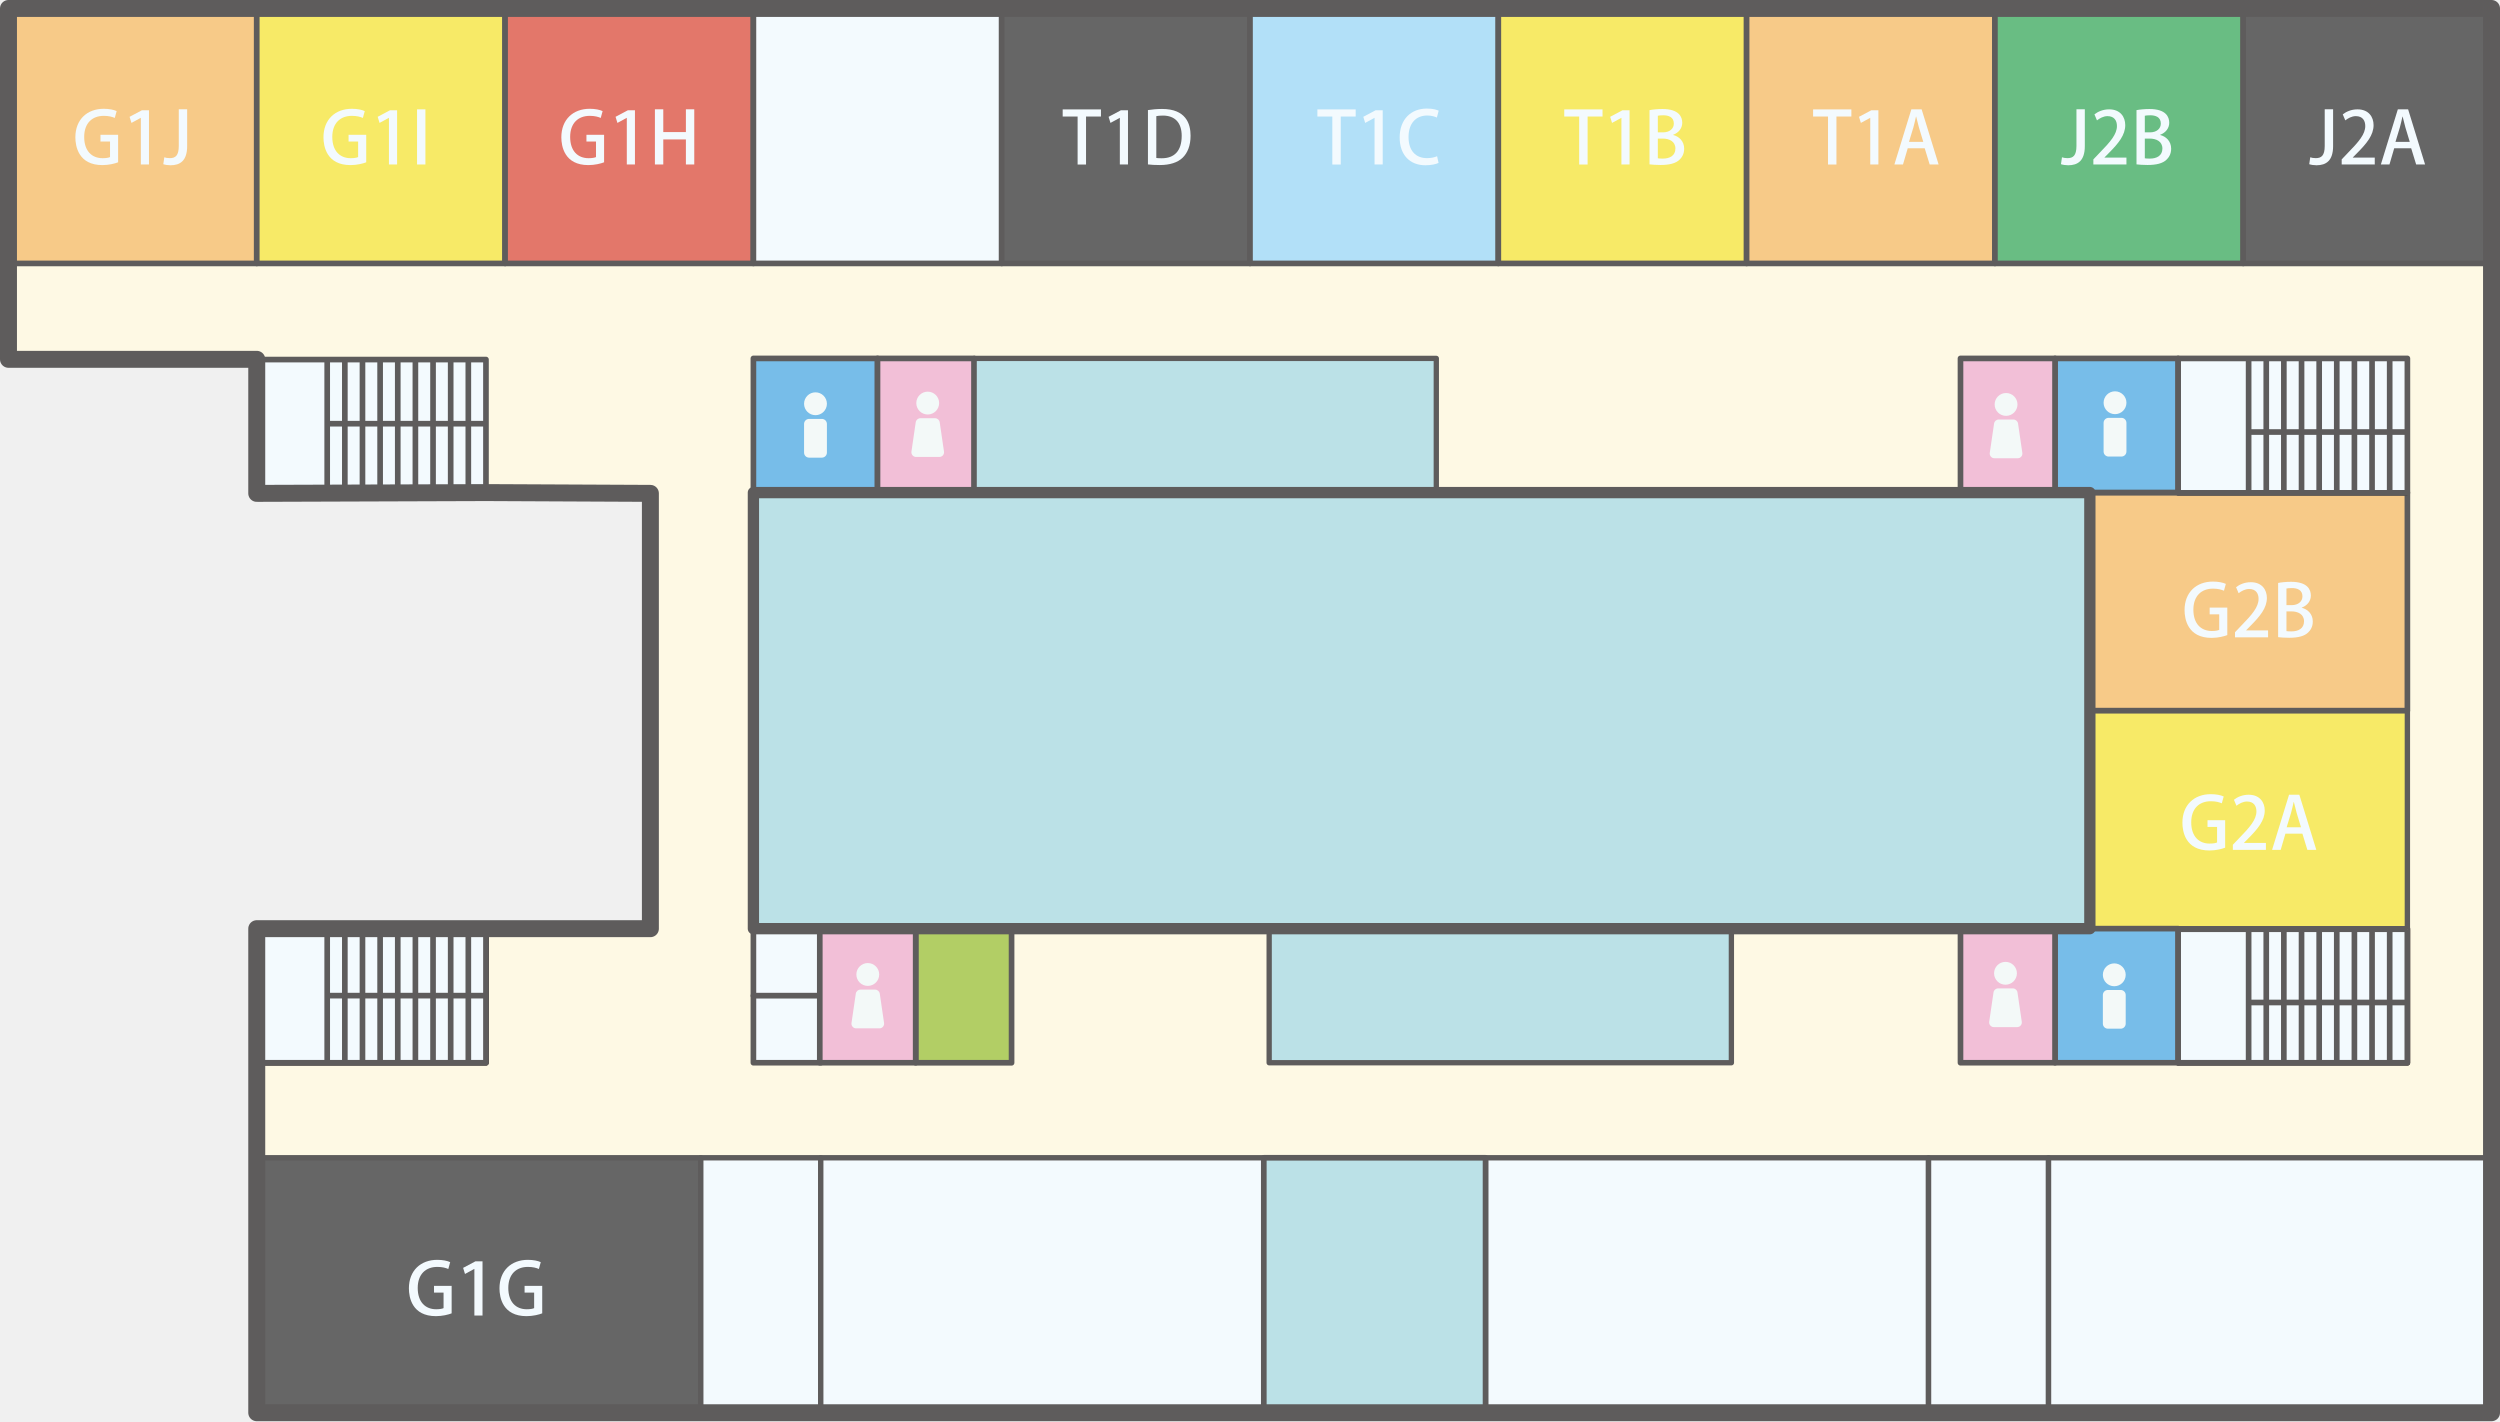
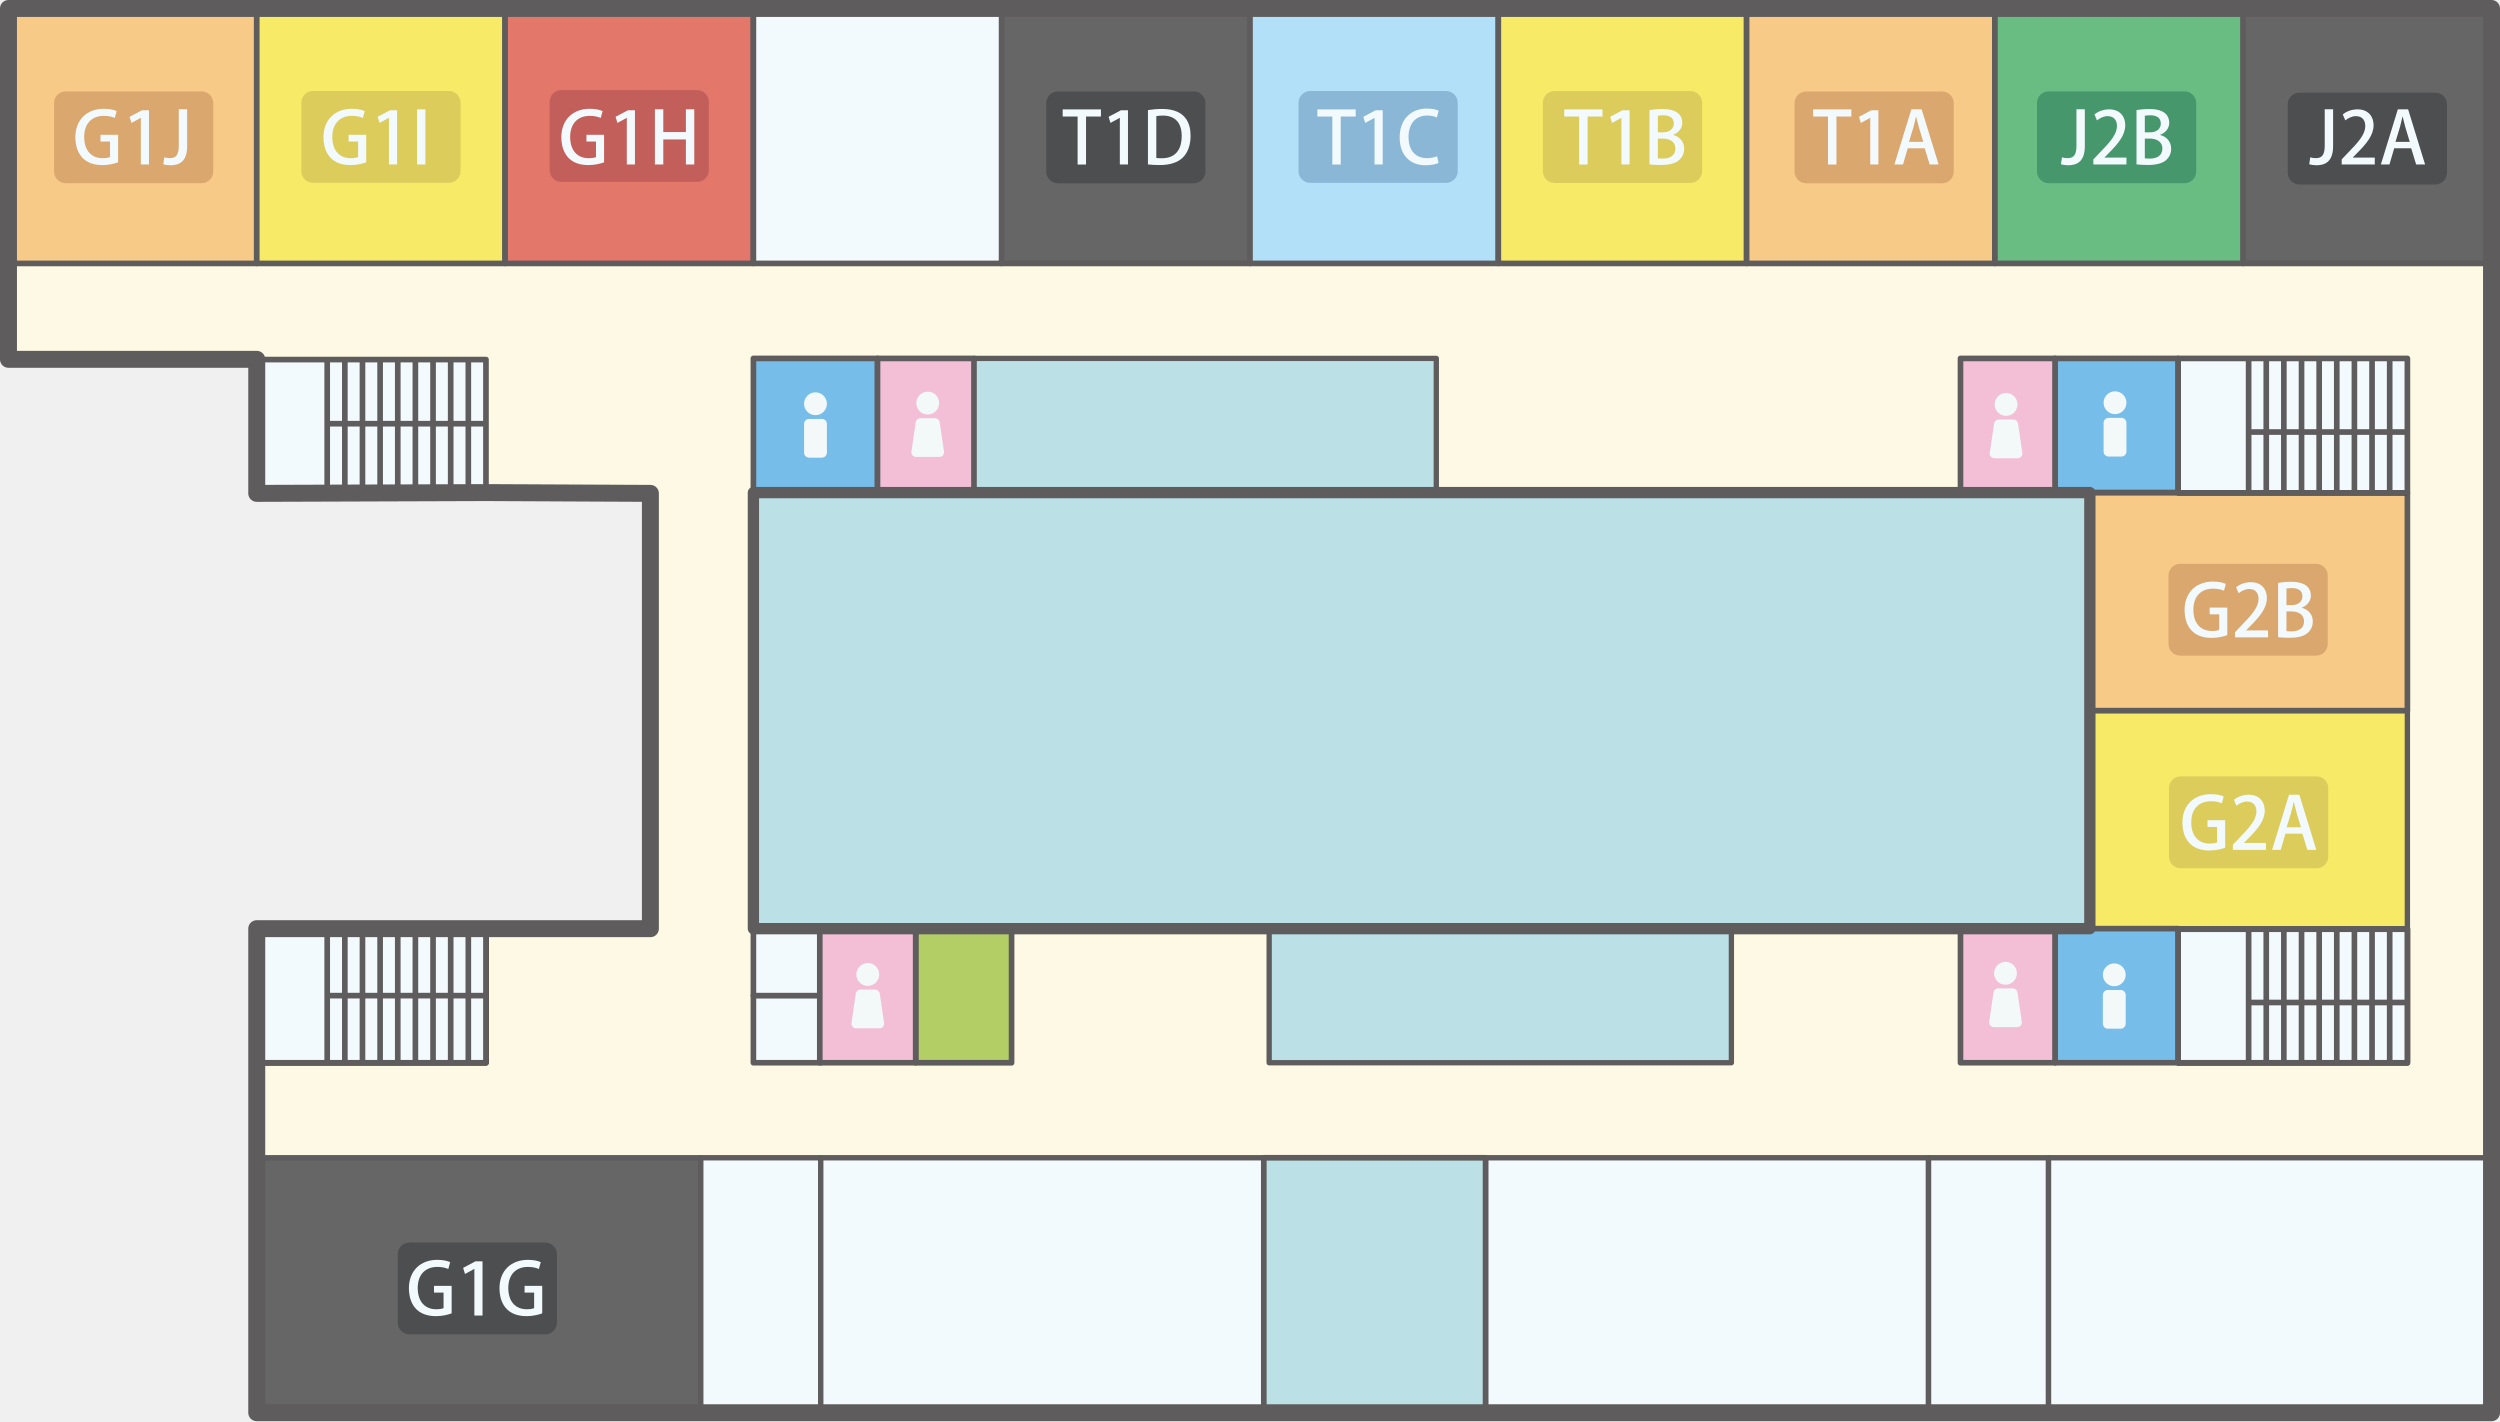
<svg xmlns="http://www.w3.org/2000/svg" id="_レイヤー_2" viewBox="0 0 442.16 251.36">
  <defs>
-     <style>.cls-1{fill:#f2bfd7;}.cls-1,.cls-2,.cls-3,.cls-4,.cls-5,.cls-6,.cls-7,.cls-8,.cls-9,.cls-10,.cls-11,.cls-12,.cls-13,.cls-14,.cls-15,.cls-16,.cls-17,.cls-18,.cls-19,.cls-20,.cls-21{stroke:#5e5c5c;}.cls-1,.cls-2,.cls-3,.cls-4,.cls-5,.cls-6,.cls-7,.cls-8,.cls-9,.cls-10,.cls-11,.cls-12,.cls-13,.cls-14,.cls-15,.cls-16,.cls-17,.cls-19,.cls-20,.cls-22,.cls-21{stroke-linejoin:round;}.cls-2,.cls-6,.cls-12{fill:#bbe1e7;}.cls-3,.cls-4{fill:#f7ea67;}.cls-4,.cls-8,.cls-20{stroke-width:.95px;}.cls-5{fill:#b2e0f8;}.cls-6{stroke-width:.94px;}.cls-7{fill:#fff;}.cls-7,.cls-10,.cls-15{stroke-width:1px;}.cls-8,.cls-11{fill:#666;}.cls-9{stroke-width:3px;}.cls-9,.cls-10,.cls-22{fill:none;}.cls-23,.cls-15,.cls-20,.cls-21{fill:#f3fafe;}.cls-12{stroke-width:2px;}.cls-13{fill:#f7ca88;}.cls-14{fill:#b2ce65;}.cls-16{fill:#e3776a;}.cls-17{fill:#77bde9;}.cls-18{fill:#fef9e4;stroke-miterlimit:10;}.cls-19{fill:#69bd83;}.cls-24{fill:#f3f9f8;}.cls-22{stroke:#231815;}</style>
+     <style>.cls-1{fill:#f2bfd7;}.cls-1,.cls-2,.cls-3,.cls-4,.cls-5,.cls-6,.cls-7,.cls-8,.cls-9,.cls-10,.cls-11,.cls-12,.cls-13,.cls-14,.cls-15,.cls-16,.cls-17,.cls-18,.cls-19,.cls-20,.cls-21{stroke:#5e5c5c;}.cls-1,.cls-2,.cls-3,.cls-4,.cls-5,.cls-6,.cls-7,.cls-8,.cls-9,.cls-10,.cls-11,.cls-12,.cls-13,.cls-14,.cls-15,.cls-16,.cls-17,.cls-19,.cls-20,.cls-22,.cls-21{stroke-linejoin:round;}.cls-2,.cls-6,.cls-12{fill:#bbe1e7;}.cls-3,.cls-4{fill:#f7ea67;}.cls-4,.cls-8,.cls-20{stroke-width:.95px;}.cls-5{fill:#b2e0f8;}.cls-23{fill:#dbcc5c;}.cls-24{fill:#46976c;}.cls-6{stroke-width:.94px;}.cls-25{fill:#daa86e;}.cls-7{fill:#fff;}.cls-7,.cls-10,.cls-15{stroke-width:1px;}.cls-8,.cls-11{fill:#666;}.cls-9{stroke-width:3px;}.cls-9,.cls-10,.cls-22{fill:none;}.cls-26,.cls-15,.cls-20,.cls-21{fill:#f3fafe;}.cls-27{fill:#8ab7d6;}.cls-12{stroke-width:2px;}.cls-13{fill:#f7ca88;}.cls-28{fill:#4d4e4f;}.cls-14{fill:#b2ce65;}.cls-16{fill:#e3776a;}.cls-17{fill:#77bde9;}.cls-18{fill:#fef9e4;stroke-miterlimit:10;}.cls-19{fill:#69bd83;}.cls-29{fill:#c35f5a;}.cls-30{fill:#f3f9f8;}.cls-22{stroke:#231815;}</style>
  </defs>
  <g id="map">
    <g id="_4F">
      <polygon class="cls-18" points="1.5 1.5 1.5 63.55 45.41 63.55 45.41 87.26 85.95 87.12 115.03 87.26 115.03 164.25 85.95 164.25 45.41 164.25 45.41 187.97 45.41 249.86 440.66 249.86 440.66 1.5 1.5 1.5" />
      <rect class="cls-8" x="45.59" y="204.77" width="78.35" height="45.09" />
      <rect class="cls-21" x="133.25" y="164.25" width="11.91" height="11.86" />
      <rect class="cls-21" x="133.25" y="176.1" width="11.91" height="11.86" />
      <rect class="cls-14" x="161.95" y="164.25" width="16.96" height="23.72" />
      <rect class="cls-1" x="144.99" y="164.24" width="16.96" height="23.72" />
      <rect class="cls-22" x="385.24" y="164.25" width="40.54" height="23.72" />
      <rect class="cls-4" x="369.62" y="125.68" width="56.16" height="38.57" />
      <rect class="cls-13" x="369.62" y="87.12" width="56.16" height="38.56" />
      <polyline class="cls-22" points="425.77 87.12 385.24 87.12 385.24 63.39" />
      <rect class="cls-17" x="363.46" y="63.39" width="21.78" height="23.72" />
      <rect class="cls-17" x="133.25" y="63.39" width="21.96" height="23.72" />
      <rect class="cls-1" x="155.2" y="63.39" width="17.09" height="23.72" />
      <rect class="cls-6" x="172.29" y="63.39" width="81.74" height="23.72" />
      <rect class="cls-6" x="224.47" y="164.24" width="81.75" height="23.72" />
      <rect class="cls-22" x="45.41" y="164.25" width="40.54" height="23.72" />
      <rect class="cls-13" x="1.5" y="1.5" width="43.91" height="45.09" />
      <rect class="cls-3" x="45.41" y="1.5" width="43.92" height="45.09" />
      <rect class="cls-16" x="89.33" y="1.5" width="43.92" height="45.09" />
      <rect class="cls-21" x="133.25" y="1.5" width="43.92" height="45.09" />
      <rect class="cls-11" x="177.16" y="1.5" width="43.92" height="45.09" />
      <rect class="cls-5" x="221.08" y="1.5" width="43.92" height="45.09" />
      <rect class="cls-3" x="265" y="1.5" width="43.92" height="45.09" />
      <rect class="cls-13" x="308.91" y="1.5" width="43.92" height="45.09" />
      <rect class="cls-19" x="352.83" y="1.5" width="43.92" height="45.09" />
      <rect class="cls-11" x="396.74" y="1.5" width="43.92" height="45.09" />
      <rect class="cls-1" x="346.74" y="63.39" width="16.72" height="23.72" />
      <rect class="cls-17" x="363.46" y="164.24" width="21.78" height="23.72" />
      <rect class="cls-1" x="346.74" y="164.24" width="16.72" height="23.72" />
      <rect class="cls-20" x="123.94" y="204.77" width="21.22" height="45.09" />
+       <rect class="cls-28" x="404.62" y="16.39" width="28.16" height="16.24" rx="2.07" ry="2.07" />
+       <rect class="cls-29" x="97.21" y="15.93" width="28.16" height="16.24" rx="2.07" ry="2.07" />
+       <rect class="cls-28" x="185.04" y="16.18" width="28.16" height="16.24" rx="2.07" ry="2.07" />
      <rect class="cls-20" x="145.16" y="204.77" width="78.35" height="45.09" />
      <rect class="cls-20" x="262.73" y="204.77" width="78.35" height="45.09" />
      <rect class="cls-20" x="341.09" y="204.77" width="21.22" height="45.09" />
      <rect class="cls-20" x="362.31" y="204.77" width="78.35" height="45.09" />
+       <rect class="cls-23" x="53.29" y="16.09" width="28.16" height="16.24" rx="2.07" ry="2.07" />
+       <rect class="cls-25" x="9.56" y="16.16" width="28.16" height="16.24" rx="2.07" ry="2.07" />
+       <rect class="cls-24" x="360.27" y="16.16" width="28.16" height="16.24" rx="2.07" ry="2.07" />
+       <rect class="cls-25" x="317.39" y="16.18" width="28.16" height="16.24" rx="2.07" ry="2.07" />
+       <rect class="cls-27" x="229.66" y="16.1" width="28.16" height="16.24" rx="2.07" ry="2.07" />
+       <rect class="cls-28" x="70.35" y="219.76" width="28.16" height="16.24" rx="2.07" ry="2.07" />
+       <rect class="cls-23" x="383.62" y="137.32" width="28.16" height="16.24" rx="2.07" ry="2.07" />
+       <rect class="cls-25" x="383.53" y="99.72" width="28.16" height="16.24" rx="2.07" ry="2.07" />
+       <rect class="cls-23" x="272.88" y="16.11" width="28.16" height="16.24" rx="2.07" ry="2.07" />
      <rect class="cls-2" x="223.52" y="204.77" width="39.22" height="45.09" />
      <g>
-         <path class="cls-23" d="M20.9,28.7c-.55,.22-1.63,.5-2.79,.5-4.24,0-4.78-3.35-4.78-4.91,0-3.16,2.09-5.05,5.02-5.05,.96,0,1.79,.17,2.28,.41l-.33,1.21c-.46-.2-1.05-.37-1.95-.37-2.01,0-3.46,1.26-3.46,3.73s1.34,3.76,3.26,3.76c.64,0,1.09-.09,1.31-.2v-2.75h-1.69v-1.19h3.12v4.85Z" />
-         <path class="cls-23" d="M24.91,29.09v-8.24h-.03l-1.63,.89-.33-1.08,2.18-1.16h1.25v9.59h-1.45Z" />
-         <path class="cls-23" d="M33.1,25.85c0,2.57-1.23,3.38-2.94,3.38-.45,0-.97-.08-1.28-.19l.18-1.22c.24,.09,.58,.15,.97,.15,.99,0,1.59-.43,1.59-2.17v-6.47h1.48v6.52Z" />
+         <path class="cls-26" d="M20.9,28.7c-.55,.22-1.63,.5-2.79,.5-4.24,0-4.78-3.35-4.78-4.91,0-3.16,2.09-5.05,5.02-5.05,.96,0,1.79,.17,2.28,.41l-.33,1.21c-.46-.2-1.05-.37-1.95-.37-2.01,0-3.46,1.26-3.46,3.73s1.34,3.76,3.26,3.76c.64,0,1.09-.09,1.31-.2v-2.75h-1.69v-1.19h3.12v4.85Z" />
+         <path class="cls-26" d="M24.91,29.09v-8.24h-.03l-1.63,.89-.33-1.08,2.18-1.16h1.25v9.59h-1.45Z" />
+         <path class="cls-26" d="M33.1,25.85c0,2.57-1.23,3.38-2.94,3.38-.45,0-.97-.08-1.28-.19l.18-1.22c.24,.09,.58,.15,.97,.15,.99,0,1.59-.43,1.59-2.17v-6.47h1.48v6.52Z" />
      </g>
      <g>
-         <path class="cls-23" d="M64.78,28.7c-.55,.22-1.63,.5-2.79,.5-4.24,0-4.78-3.35-4.78-4.91,0-3.16,2.09-5.05,5.02-5.05,.96,0,1.79,.17,2.28,.41l-.33,1.21c-.46-.2-1.05-.37-1.95-.37-2.01,0-3.46,1.26-3.46,3.73s1.34,3.76,3.26,3.76c.64,0,1.09-.09,1.31-.2v-2.75h-1.69v-1.19h3.12v4.85Z" />
-         <path class="cls-23" d="M68.79,29.09v-8.24h-.03l-1.63,.89-.33-1.08,2.18-1.16h1.25v9.59h-1.45Z" />
-         <path class="cls-23" d="M73.76,19.34h1.48v9.75h-1.48v-9.75Z" />
+         <path class="cls-26" d="M64.78,28.7c-.55,.22-1.63,.5-2.79,.5-4.24,0-4.78-3.35-4.78-4.91,0-3.16,2.09-5.05,5.02-5.05,.96,0,1.79,.17,2.28,.41l-.33,1.21c-.46-.2-1.05-.37-1.95-.37-2.01,0-3.46,1.26-3.46,3.73s1.34,3.76,3.26,3.76c.64,0,1.09-.09,1.31-.2v-2.75h-1.69v-1.19h3.12v4.85Z" />
+         <path class="cls-26" d="M68.79,29.09v-8.24h-.03l-1.63,.89-.33-1.08,2.18-1.16h1.25v9.59h-1.45Z" />
+         <path class="cls-26" d="M73.76,19.34h1.48v9.75h-1.48v-9.75Z" />
      </g>
      <g>
-         <path class="cls-23" d="M106.85,28.7c-.55,.22-1.63,.5-2.79,.5-4.24,0-4.78-3.35-4.78-4.91,0-3.16,2.09-5.05,5.02-5.05,.96,0,1.79,.17,2.28,.41l-.33,1.21c-.46-.2-1.05-.37-1.95-.37-2.01,0-3.46,1.26-3.46,3.73s1.34,3.76,3.26,3.76c.64,0,1.09-.09,1.31-.2v-2.75h-1.69v-1.19h3.12v4.85Z" />
-         <path class="cls-23" d="M110.86,29.09v-8.24h-.03l-1.63,.89-.33-1.08,2.18-1.16h1.25v9.59h-1.45Z" />
-         <path class="cls-23" d="M122.79,29.09h-1.48v-4.43h-4v4.43h-1.48v-9.76h1.48v4.03h4v-4.03h1.48v9.76Z" />
+         <path class="cls-26" d="M106.85,28.7c-.55,.22-1.63,.5-2.79,.5-4.24,0-4.78-3.35-4.78-4.91,0-3.16,2.09-5.05,5.02-5.05,.96,0,1.79,.17,2.28,.41l-.33,1.21c-.46-.2-1.05-.37-1.95-.37-2.01,0-3.46,1.26-3.46,3.73s1.34,3.76,3.26,3.76c.64,0,1.09-.09,1.31-.2v-2.75h-1.69v-1.19h3.12v4.85Z" />
+         <path class="cls-26" d="M110.86,29.09v-8.24h-.03l-1.63,.89-.33-1.08,2.18-1.16h1.25v9.59h-1.45Z" />
+         <path class="cls-26" d="M122.79,29.09h-1.48v-4.43h-4v4.43h-1.48v-9.76h1.48v4.03h4v-4.03h1.48v9.76Z" />
      </g>
      <g>
-         <path class="cls-23" d="M194.73,20.61h-2.65v8.49h-1.49v-8.49h-2.64v-1.26h6.77v1.26Z" />
-         <path class="cls-23" d="M198.06,29.09v-8.24h-.03l-1.63,.89-.33-1.08,2.18-1.16h1.25v9.59h-1.45Z" />
-         <path class="cls-23" d="M203.03,19.47c.7-.11,1.57-.2,2.5-.2,4.17,0,5.04,2.56,5.04,4.73h0c0,1.78-.55,3.07-1.41,3.9-.88,.85-2.28,1.29-4.01,1.29-.87,0-1.58-.04-2.12-.11v-9.59Zm1.48,8.47c.26,.04,.62,.05,.96,.05,2.2,.01,3.53-1.27,3.53-3.96,0-2.37-1.23-3.59-3.34-3.59-.51,0-.9,.05-1.15,.1v7.4Z" />
+         <path class="cls-26" d="M194.73,20.61h-2.65v8.49h-1.49v-8.49h-2.64v-1.26h6.77v1.26Z" />
+         <path class="cls-26" d="M198.06,29.09v-8.24h-.03l-1.63,.89-.33-1.08,2.18-1.16h1.25v9.59h-1.45Z" />
+         <path class="cls-26" d="M203.03,19.47c.7-.11,1.57-.2,2.5-.2,4.17,0,5.04,2.56,5.04,4.73h0c0,1.78-.55,3.07-1.41,3.9-.88,.85-2.28,1.29-4.01,1.29-.87,0-1.58-.04-2.12-.11v-9.59Zm1.48,8.47c.26,.04,.62,.05,.96,.05,2.2,.01,3.53-1.27,3.53-3.96,0-2.37-1.23-3.59-3.34-3.59-.51,0-.9,.05-1.15,.1v7.4Z" />
      </g>
      <g>
-         <path class="cls-23" d="M239.78,20.61h-2.65v8.49h-1.49v-8.49h-2.64v-1.26h6.77v1.26Z" />
-         <path class="cls-23" d="M243.11,29.09v-8.24h-.03l-1.63,.89-.33-1.08,2.18-1.16h1.25v9.59h-1.45Z" />
-         <path class="cls-23" d="M254.41,28.82c-.41,.2-1.24,.41-2.3,.41-2.73,0-4.56-1.8-4.56-4.91,0-3.31,2.1-5.12,4.81-5.12,1.13,0,1.82,.24,2.09,.38l-.32,1.21c-.41-.19-.99-.36-1.71-.36-1.89,0-3.3,1.27-3.3,3.81,0,2.4,1.25,3.73,3.28,3.73,.67,0,1.34-.14,1.77-.34l.26,1.19Z" />
+         <path class="cls-26" d="M239.78,20.61h-2.65v8.49h-1.49v-8.49h-2.64v-1.26h6.77v1.26Z" />
+         <path class="cls-26" d="M243.11,29.09v-8.24h-.03l-1.63,.89-.33-1.08,2.18-1.16h1.25v9.59h-1.45Z" />
+         <path class="cls-26" d="M254.41,28.82c-.41,.2-1.24,.41-2.3,.41-2.73,0-4.56-1.8-4.56-4.91,0-3.31,2.1-5.12,4.81-5.12,1.13,0,1.82,.24,2.09,.38l-.32,1.21c-.41-.19-.99-.36-1.71-.36-1.89,0-3.3,1.27-3.3,3.81,0,2.4,1.25,3.73,3.28,3.73,.67,0,1.34-.14,1.77-.34l.26,1.19Z" />
      </g>
      <g>
-         <path class="cls-23" d="M283.44,20.61h-2.65v8.49h-1.49v-8.49h-2.64v-1.26h6.77v1.26Z" />
-         <path class="cls-23" d="M286.77,29.09v-8.24h-.03l-1.63,.89-.33-1.08,2.18-1.16h1.25v9.59h-1.45Z" />
-         <path class="cls-23" d="M295.91,23.87c1.02,.25,1.96,1.07,1.96,2.43,0,1.03-.49,1.63-.84,1.96-.65,.62-1.73,.92-3.34,.92-.87,0-1.52-.06-1.95-.11v-9.59c.55-.11,1.42-.2,2.29-.2,2.98,0,3.5,1.45,3.5,2.43,0,.93-.59,1.75-1.61,2.13v.04Zm-1.79-.46c1.18,0,1.92-.65,1.92-1.55,0-1.17-.95-1.47-1.87-1.47-.49,0-.78,.04-.96,.08v2.94h.91Zm-.91,4.59c.22,.04,.51,.05,.9,.05,1.19,0,2.21-.5,2.21-1.78s-1.11-1.76-2.25-1.76h-.86v3.49Z" />
+         <path class="cls-26" d="M283.44,20.61h-2.65v8.49h-1.49v-8.49h-2.64v-1.26h6.77v1.26Z" />
+         <path class="cls-26" d="M286.77,29.09v-8.24h-.03l-1.63,.89-.33-1.08,2.18-1.16h1.25v9.59h-1.45Z" />
+         <path class="cls-26" d="M295.91,23.87c1.02,.25,1.96,1.07,1.96,2.43,0,1.03-.49,1.63-.84,1.96-.65,.62-1.73,.92-3.34,.92-.87,0-1.52-.06-1.95-.11v-9.59c.55-.11,1.42-.2,2.29-.2,2.98,0,3.5,1.45,3.5,2.43,0,.93-.59,1.75-1.61,2.13v.04Zm-1.79-.46c1.18,0,1.92-.65,1.92-1.55,0-1.17-.95-1.47-1.87-1.47-.49,0-.78,.04-.96,.08v2.94h.91Zm-.91,4.59c.22,.04,.51,.05,.9,.05,1.19,0,2.21-.5,2.21-1.78s-1.11-1.76-2.25-1.76h-.86v3.49Z" />
      </g>
      <g>
-         <path class="cls-23" d="M327.45,20.61h-2.65v8.49h-1.49v-8.49h-2.64v-1.26h6.77v1.26Z" />
-         <path class="cls-23" d="M330.78,29.09v-8.24h-.03l-1.63,.89-.33-1.08,2.18-1.16h1.25v9.59h-1.45Z" />
-         <path class="cls-23" d="M342.85,29.09h-1.56l-.88-2.87h-3l-.84,2.87h-1.52l3-9.75h1.82l3,9.75Zm-2.69-4l-.77-2.55c-.18-.64-.35-1.33-.49-1.92h-.03c-.14,.6-.29,1.31-.46,1.91l-.78,2.56h2.52Z" />
+         <path class="cls-26" d="M327.45,20.61h-2.65v8.49h-1.49v-8.49h-2.64v-1.26h6.77v1.26Z" />
+         <path class="cls-26" d="M330.78,29.09v-8.24h-.03l-1.63,.89-.33-1.08,2.18-1.16h1.25v9.59h-1.45Z" />
+         <path class="cls-26" d="M342.85,29.09h-1.56l-.88-2.87h-3l-.84,2.87h-1.52l3-9.75h1.82l3,9.75Zm-2.69-4l-.77-2.55c-.18-.64-.35-1.33-.49-1.92h-.03c-.14,.6-.29,1.31-.46,1.91l-.78,2.56h2.52Z" />
      </g>
      <g>
-         <path class="cls-23" d="M368.73,25.85c0,2.57-1.23,3.38-2.94,3.38-.45,0-.97-.08-1.28-.19l.18-1.22c.24,.09,.58,.15,.97,.15,.99,0,1.59-.43,1.59-2.17v-6.47h1.48v6.52Z" />
-         <path class="cls-23" d="M376.1,29.09h-5.86v-.9l1.01-1.06c2.04-2.08,3.16-3.4,3.16-4.84,0-.93-.45-1.75-1.67-1.75-.74,0-1.41,.4-1.86,.75l-.45-1.06c.59-.48,1.52-.89,2.6-.89,1.98,0,2.85,1.34,2.85,2.79,0,1.76-1.2,3.22-2.88,4.91l-.79,.8v.03h3.88v1.22Z" />
-         <path class="cls-23" d="M382.04,23.87c1.02,.25,1.96,1.07,1.96,2.43,0,1.03-.49,1.63-.84,1.96-.65,.62-1.73,.92-3.34,.92-.87,0-1.52-.06-1.95-.11v-9.59c.55-.11,1.42-.2,2.29-.2,2.98,0,3.5,1.45,3.5,2.43,0,.93-.59,1.75-1.61,2.13v.04Zm-1.79-.46c1.18,0,1.92-.65,1.92-1.55,0-1.17-.95-1.47-1.87-1.47-.49,0-.78,.04-.96,.08v2.94h.91Zm-.91,4.59c.22,.04,.51,.05,.9,.05,1.19,0,2.21-.5,2.21-1.78s-1.11-1.76-2.25-1.76h-.86v3.49Z" />
+         <path class="cls-26" d="M368.73,25.85c0,2.57-1.23,3.38-2.94,3.38-.45,0-.97-.08-1.28-.19l.18-1.22c.24,.09,.58,.15,.97,.15,.99,0,1.59-.43,1.59-2.17v-6.47h1.48v6.52Z" />
+         <path class="cls-26" d="M376.1,29.09h-5.86v-.9l1.01-1.06c2.04-2.08,3.16-3.4,3.16-4.84,0-.93-.45-1.75-1.67-1.75-.74,0-1.41,.4-1.86,.75l-.45-1.06c.59-.48,1.52-.89,2.6-.89,1.98,0,2.85,1.34,2.85,2.79,0,1.76-1.2,3.22-2.88,4.91l-.79,.8v.03h3.88v1.22Z" />
+         <path class="cls-26" d="M382.04,23.87c1.02,.25,1.96,1.07,1.96,2.43,0,1.03-.49,1.63-.84,1.96-.65,.62-1.73,.92-3.34,.92-.87,0-1.52-.06-1.95-.11v-9.59c.55-.11,1.42-.2,2.29-.2,2.98,0,3.5,1.45,3.5,2.43,0,.93-.59,1.75-1.61,2.13v.04Zm-1.79-.46c1.18,0,1.92-.65,1.92-1.55,0-1.17-.95-1.47-1.87-1.47-.49,0-.78,.04-.96,.08v2.94h.91Zm-.91,4.59c.22,.04,.51,.05,.9,.05,1.19,0,2.21-.5,2.21-1.78s-1.11-1.76-2.25-1.76h-.86v3.49Z" />
      </g>
      <g>
-         <path class="cls-23" d="M412.64,25.85c0,2.57-1.23,3.38-2.94,3.38-.45,0-.97-.08-1.28-.19l.18-1.22c.24,.09,.58,.15,.97,.15,.99,0,1.59-.43,1.59-2.17v-6.47h1.48v6.52Z" />
-         <path class="cls-23" d="M420.02,29.09h-5.86v-.9l1.01-1.06c2.04-2.08,3.16-3.4,3.16-4.84,0-.93-.45-1.75-1.67-1.75-.74,0-1.41,.4-1.86,.75l-.45-1.06c.59-.48,1.52-.89,2.6-.89,1.98,0,2.85,1.34,2.85,2.79,0,1.76-1.2,3.22-2.88,4.91l-.79,.8v.03h3.88v1.22Z" />
-         <path class="cls-23" d="M428.89,29.09h-1.56l-.88-2.87h-3l-.84,2.87h-1.52l3-9.75h1.82l3,9.75Zm-2.69-4l-.77-2.55c-.18-.64-.35-1.33-.49-1.92h-.03c-.14,.6-.29,1.31-.46,1.91l-.78,2.56h2.52Z" />
+         <path class="cls-26" d="M412.64,25.85c0,2.57-1.23,3.38-2.94,3.38-.45,0-.97-.08-1.28-.19l.18-1.22c.24,.09,.58,.15,.97,.15,.99,0,1.59-.43,1.59-2.17v-6.47h1.48v6.52Z" />
+         <path class="cls-26" d="M420.02,29.09h-5.86v-.9l1.01-1.06c2.04-2.08,3.16-3.4,3.16-4.84,0-.93-.45-1.75-1.67-1.75-.74,0-1.41,.4-1.86,.75l-.45-1.06c.59-.48,1.52-.89,2.6-.89,1.98,0,2.85,1.34,2.85,2.79,0,1.76-1.2,3.22-2.88,4.91l-.79,.8v.03h3.88v1.22Z" />
+         <path class="cls-26" d="M428.89,29.09h-1.56l-.88-2.87h-3l-.84,2.87h-1.52l3-9.75h1.82l3,9.75Zm-2.69-4l-.77-2.55c-.18-.64-.35-1.33-.49-1.92h-.03c-.14,.6-.29,1.31-.46,1.91l-.78,2.56h2.52Z" />
      </g>
      <g>
-         <path class="cls-23" d="M393.94,112.32c-.55,.22-1.63,.5-2.79,.5-4.24,0-4.78-3.35-4.78-4.91,0-3.16,2.09-5.05,5.02-5.05,.96,0,1.79,.17,2.28,.41l-.33,1.21c-.46-.2-1.05-.37-1.95-.37-2.01,0-3.46,1.26-3.46,3.73s1.34,3.76,3.26,3.76c.64,0,1.09-.09,1.31-.2v-2.75h-1.69v-1.19h3.12v4.85Z" />
-         <path class="cls-23" d="M401.15,112.72h-5.86v-.9l1.01-1.06c2.04-2.08,3.16-3.4,3.16-4.84,0-.93-.45-1.75-1.67-1.75-.74,0-1.41,.4-1.86,.75l-.45-1.06c.59-.48,1.52-.89,2.6-.89,1.98,0,2.85,1.34,2.85,2.79,0,1.76-1.2,3.22-2.88,4.91l-.79,.8v.03h3.88v1.22Z" />
-         <path class="cls-23" d="M407.09,107.49c1.02,.25,1.96,1.07,1.96,2.43,0,1.03-.49,1.63-.84,1.96-.65,.62-1.73,.92-3.34,.92-.87,0-1.52-.06-1.95-.11v-9.59c.55-.11,1.42-.2,2.29-.2,2.98,0,3.5,1.45,3.5,2.43,0,.93-.59,1.75-1.61,2.13v.04Zm-1.79-.46c1.18,0,1.92-.65,1.92-1.55,0-1.17-.95-1.47-1.87-1.47-.49,0-.78,.04-.96,.08v2.94h.91Zm-.91,4.59c.22,.04,.51,.05,.9,.05,1.19,0,2.21-.5,2.21-1.78s-1.11-1.76-2.25-1.76h-.86v3.49Z" />
+         <path class="cls-26" d="M393.94,112.32c-.55,.22-1.63,.5-2.79,.5-4.24,0-4.78-3.35-4.78-4.91,0-3.16,2.09-5.05,5.02-5.05,.96,0,1.79,.17,2.28,.41l-.33,1.21c-.46-.2-1.05-.37-1.95-.37-2.01,0-3.46,1.26-3.46,3.73s1.34,3.76,3.26,3.76c.64,0,1.09-.09,1.31-.2v-2.75h-1.69v-1.19h3.12v4.85Z" />
+         <path class="cls-26" d="M401.15,112.72h-5.86v-.9l1.01-1.06c2.04-2.08,3.16-3.4,3.16-4.84,0-.93-.45-1.75-1.67-1.75-.74,0-1.41,.4-1.86,.75l-.45-1.06c.59-.48,1.52-.89,2.6-.89,1.98,0,2.85,1.34,2.85,2.79,0,1.76-1.2,3.22-2.88,4.91l-.79,.8v.03h3.88v1.22Z" />
+         <path class="cls-26" d="M407.09,107.49c1.02,.25,1.96,1.07,1.96,2.43,0,1.03-.49,1.63-.84,1.96-.65,.62-1.73,.92-3.34,.92-.87,0-1.52-.06-1.95-.11v-9.59c.55-.11,1.42-.2,2.29-.2,2.98,0,3.5,1.45,3.5,2.43,0,.93-.59,1.75-1.61,2.13v.04Zm-1.79-.46c1.18,0,1.92-.65,1.92-1.55,0-1.17-.95-1.47-1.87-1.47-.49,0-.78,.04-.96,.08v2.94h.91Zm-.91,4.59c.22,.04,.51,.05,.9,.05,1.19,0,2.21-.5,2.21-1.78s-1.11-1.76-2.25-1.76h-.86v3.49Z" />
      </g>
      <g>
        <polyline class="cls-15" points="85.95 164.35 45.41 164.35 45.41 187.97 85.95 187.97 85.95 164.35" />
        <line class="cls-7" x1="57.87" y1="164.35" x2="57.87" y2="187.97" />
        <line class="cls-7" x1="60.99" y1="164.35" x2="60.99" y2="187.97" />
        <line class="cls-7" x1="64.11" y1="164.35" x2="64.11" y2="187.97" />
        <line class="cls-7" x1="67.23" y1="164.35" x2="67.23" y2="187.97" />
        <line class="cls-7" x1="70.35" y1="164.35" x2="70.35" y2="187.97" />
        <line class="cls-7" x1="73.47" y1="164.35" x2="73.47" y2="187.97" />
        <line class="cls-7" x1="76.59" y1="164.35" x2="76.59" y2="187.97" />
        <line class="cls-7" x1="79.71" y1="164.35" x2="79.71" y2="187.97" />
        <line class="cls-7" x1="82.83" y1="164.35" x2="82.83" y2="187.97" />
      </g>
      <g>
        <rect class="cls-15" x="385.24" y="63.39" width="40.54" height="23.77" />
        <line class="cls-7" x1="397.7" y1="63.55" x2="397.7" y2="87.17" />
        <line class="cls-7" x1="400.82" y1="63.55" x2="400.82" y2="87.17" />
        <line class="cls-7" x1="403.93" y1="63.55" x2="403.93" y2="87.17" />
        <line class="cls-7" x1="407.06" y1="63.55" x2="407.06" y2="87.17" />
        <line class="cls-7" x1="410.18" y1="63.55" x2="410.18" y2="87.17" />
        <line class="cls-7" x1="413.29" y1="63.55" x2="413.29" y2="87.17" />
        <line class="cls-7" x1="416.41" y1="63.55" x2="416.41" y2="87.17" />
        <line class="cls-7" x1="419.53" y1="63.55" x2="419.53" y2="87.17" />
        <line class="cls-7" x1="422.65" y1="63.55" x2="422.65" y2="87.17" />
      </g>
      <g>
        <polyline class="cls-15" points="425.77 164.35 385.24 164.35 385.24 187.97 425.77 187.97 425.77 164.35" />
        <line class="cls-7" x1="397.7" y1="164.35" x2="397.7" y2="187.97" />
        <line class="cls-7" x1="400.82" y1="164.35" x2="400.82" y2="187.97" />
        <line class="cls-7" x1="403.93" y1="164.35" x2="403.93" y2="187.97" />
        <line class="cls-7" x1="407.06" y1="164.35" x2="407.06" y2="187.97" />
        <line class="cls-7" x1="410.18" y1="164.35" x2="410.18" y2="187.97" />
        <line class="cls-7" x1="413.29" y1="164.35" x2="413.29" y2="187.97" />
        <line class="cls-7" x1="416.41" y1="164.35" x2="416.41" y2="187.97" />
        <line class="cls-7" x1="419.53" y1="164.35" x2="419.53" y2="187.97" />
        <line class="cls-7" x1="422.65" y1="164.35" x2="422.65" y2="187.97" />
      </g>
      <g>
        <rect class="cls-15" x="45.41" y="63.59" width="40.54" height="23.62" />
        <line class="cls-7" x1="57.87" y1="63.59" x2="57.87" y2="87.21" />
        <line class="cls-7" x1="60.99" y1="63.59" x2="60.99" y2="87.21" />
        <line class="cls-7" x1="64.11" y1="63.59" x2="64.11" y2="87.21" />
        <line class="cls-7" x1="67.23" y1="63.59" x2="67.23" y2="87.21" />
        <line class="cls-7" x1="70.35" y1="63.59" x2="70.35" y2="87.21" />
        <line class="cls-7" x1="73.47" y1="63.59" x2="73.47" y2="87.21" />
        <line class="cls-7" x1="76.59" y1="63.59" x2="76.59" y2="87.21" />
        <line class="cls-7" x1="79.71" y1="63.59" x2="79.71" y2="87.21" />
        <line class="cls-7" x1="82.83" y1="63.59" x2="82.83" y2="87.21" />
      </g>
      <rect class="cls-12" x="133.25" y="87.12" width="236.37" height="77.13" />
      <polygon class="cls-9" points="1.5 1.5 1.5 63.55 45.41 63.55 45.41 87.26 85.95 87.12 115.03 87.26 115.03 164.25 85.95 164.25 45.41 164.25 45.41 187.97 45.41 249.86 440.66 249.86 440.66 1.5 1.5 1.5" />
      <line class="cls-10" x1="57.7" y1="74.94" x2="85.95" y2="74.94" />
      <line class="cls-7" x1="57.7" y1="176.09" x2="85.95" y2="176.09" />
      <line class="cls-10" x1="397.56" y1="177.31" x2="425.63" y2="177.31" />
      <line class="cls-10" x1="397.6" y1="76.41" x2="425.68" y2="76.41" />
      <g>
-         <path class="cls-23" d="M393.56,149.92c-.55,.22-1.63,.5-2.79,.5-4.24,0-4.78-3.35-4.78-4.91,0-3.16,2.09-5.05,5.02-5.05,.96,0,1.79,.17,2.28,.41l-.33,1.21c-.46-.2-1.05-.37-1.95-.37-2.01,0-3.46,1.26-3.46,3.73s1.34,3.76,3.26,3.76c.64,0,1.09-.09,1.31-.2v-2.75h-1.69v-1.19h3.12v4.85Z" />
-         <path class="cls-23" d="M400.77,150.31h-5.86v-.9l1.01-1.06c2.04-2.08,3.16-3.4,3.16-4.84,0-.93-.45-1.75-1.67-1.75-.74,0-1.41,.4-1.86,.75l-.45-1.06c.59-.48,1.52-.89,2.6-.89,1.98,0,2.85,1.34,2.85,2.79,0,1.76-1.2,3.22-2.88,4.91l-.79,.8v.03h3.88v1.22Z" />
-         <path class="cls-23" d="M409.65,150.31h-1.56l-.88-2.87h-3l-.84,2.87h-1.52l3-9.75h1.82l3,9.75Zm-2.69-4l-.77-2.55c-.18-.64-.35-1.33-.49-1.92h-.03c-.14,.6-.29,1.31-.46,1.91l-.78,2.56h2.52Z" />
+         <path class="cls-26" d="M393.56,149.92c-.55,.22-1.63,.5-2.79,.5-4.24,0-4.78-3.35-4.78-4.91,0-3.16,2.09-5.05,5.02-5.05,.96,0,1.79,.17,2.28,.41l-.33,1.21c-.46-.2-1.05-.37-1.95-.37-2.01,0-3.46,1.26-3.46,3.73s1.34,3.76,3.26,3.76c.64,0,1.09-.09,1.31-.2v-2.75h-1.69v-1.19h3.12v4.85Z" />
+         <path class="cls-26" d="M400.77,150.31h-5.86v-.9l1.01-1.06c2.04-2.08,3.16-3.4,3.16-4.84,0-.93-.45-1.75-1.67-1.75-.74,0-1.41,.4-1.86,.75l-.45-1.06c.59-.48,1.52-.89,2.6-.89,1.98,0,2.85,1.34,2.85,2.79,0,1.76-1.2,3.22-2.88,4.91l-.79,.8v.03h3.88v1.22Z" />
+         <path class="cls-26" d="M409.65,150.31h-1.56l-.88-2.87h-3l-.84,2.87h-1.52l3-9.75h1.82l3,9.75Zm-2.69-4l-.77-2.55c-.18-.64-.35-1.33-.49-1.92h-.03c-.14,.6-.29,1.31-.46,1.91l-.78,2.56h2.52Z" />
      </g>
      <g>
-         <path class="cls-23" d="M79.89,232.28c-.55,.22-1.63,.5-2.79,.5-4.24,0-4.78-3.35-4.78-4.91,0-3.16,2.09-5.05,5.02-5.05,.96,0,1.79,.17,2.28,.41l-.33,1.21c-.46-.2-1.05-.37-1.95-.37-2.01,0-3.46,1.26-3.46,3.73s1.34,3.76,3.26,3.76c.64,0,1.09-.09,1.31-.2v-2.75h-1.69v-1.19h3.12v4.85Z" />
-         <path class="cls-23" d="M83.9,232.67v-8.24h-.03l-1.63,.89-.33-1.08,2.18-1.16h1.25v9.59h-1.45Z" />
-         <path class="cls-23" d="M95.91,232.28c-.55,.22-1.63,.5-2.79,.5-4.24,0-4.78-3.35-4.78-4.91,0-3.16,2.09-5.05,5.02-5.05,.96,0,1.79,.17,2.28,.41l-.33,1.21c-.46-.2-1.05-.37-1.95-.37-2.01,0-3.46,1.26-3.46,3.73s1.34,3.76,3.26,3.76c.64,0,1.09-.09,1.31-.2v-2.75h-1.69v-1.19h3.12v4.85Z" />
+         <path class="cls-26" d="M79.89,232.28c-.55,.22-1.63,.5-2.79,.5-4.24,0-4.78-3.35-4.78-4.91,0-3.16,2.09-5.05,5.02-5.05,.96,0,1.79,.17,2.28,.41l-.33,1.21c-.46-.2-1.05-.37-1.95-.37-2.01,0-3.46,1.26-3.46,3.73s1.34,3.76,3.26,3.76c.64,0,1.09-.09,1.31-.2v-2.75h-1.69v-1.19h3.12v4.85Z" />
+         <path class="cls-26" d="M83.9,232.67v-8.24h-.03l-1.63,.89-.33-1.08,2.18-1.16h1.25v9.59h-1.45Z" />
+         <path class="cls-26" d="M95.91,232.28c-.55,.22-1.63,.5-2.79,.5-4.24,0-4.78-3.35-4.78-4.91,0-3.16,2.09-5.05,5.02-5.05,.96,0,1.79,.17,2.28,.41l-.33,1.21c-.46-.2-1.05-.37-1.95-.37-2.01,0-3.46,1.26-3.46,3.73s1.34,3.76,3.26,3.76c.64,0,1.09-.09,1.31-.2v-2.75h-1.69v-1.19h3.12v4.85Z" />
      </g>
      <g>
-         <circle class="cls-24" cx="144.23" cy="71.41" r="2.02" />
-         <rect class="cls-24" x="142.21" y="74.09" width="4.04" height="6.85" rx=".89" ry=".89" />
+         <circle class="cls-30" cx="144.23" cy="71.41" r="2.02" />
+         <rect class="cls-30" x="142.21" y="74.09" width="4.04" height="6.85" rx=".89" ry=".89" />
      </g>
      <g>
-         <circle class="cls-24" cx="374.07" cy="71.23" r="2.02" />
-         <rect class="cls-24" x="372.05" y="73.9" width="4.04" height="6.85" rx=".89" ry=".89" />
+         <circle class="cls-30" cx="374.07" cy="71.23" r="2.02" />
+         <rect class="cls-30" x="372.05" y="73.9" width="4.04" height="6.85" rx=".89" ry=".89" />
      </g>
      <g>
-         <circle class="cls-24" cx="373.94" cy="172.41" r="2.02" />
-         <rect class="cls-24" x="371.92" y="175.09" width="4.04" height="6.85" rx=".89" ry=".89" />
+         <circle class="cls-30" cx="373.94" cy="172.41" r="2.02" />
+         <rect class="cls-30" x="371.92" y="175.09" width="4.04" height="6.85" rx=".89" ry=".89" />
      </g>
      <g>
-         <circle class="cls-24" cx="354.8" cy="71.53" r="2.02" />
-         <path class="cls-24" d="M356.86,81.05h-4.12c-.51,0-.89-.45-.82-.95l.76-5.19c.06-.41,.41-.71,.82-.71h2.6c.41,0,.76,.3,.82,.71l.76,5.19c.07,.5-.31,.95-.82,.95Z" />
+         <circle class="cls-30" cx="354.8" cy="71.53" r="2.02" />
+         <path class="cls-30" d="M356.86,81.05h-4.12c-.51,0-.89-.45-.82-.95l.76-5.19c.06-.41,.41-.71,.82-.71h2.6c.41,0,.76,.3,.82,.71l.76,5.19c.07,.5-.31,.95-.82,.95Z" />
      </g>
      <g>
-         <circle class="cls-24" cx="164.08" cy="71.29" r="2.02" />
-         <path class="cls-24" d="M166.14,80.82h-4.12c-.51,0-.89-.45-.82-.95l.76-5.19c.06-.41,.41-.71,.82-.71h2.6c.41,0,.76,.3,.82,.71l.76,5.19c.07,.5-.31,.95-.82,.95Z" />
+         <circle class="cls-30" cx="164.08" cy="71.29" r="2.02" />
+         <path class="cls-30" d="M166.14,80.82h-4.12c-.51,0-.89-.45-.82-.95l.76-5.19c.06-.41,.41-.71,.82-.71h2.6c.41,0,.76,.3,.82,.71l.76,5.19c.07,.5-.31,.95-.82,.95Z" />
      </g>
      <g>
-         <circle class="cls-24" cx="153.48" cy="172.35" r="2.02" />
-         <path class="cls-24" d="M155.54,181.88h-4.12c-.51,0-.89-.45-.82-.95l.76-5.19c.06-.41,.41-.71,.82-.71h2.6c.41,0,.76,.3,.82,.71l.76,5.19c.07,.5-.31,.95-.82,.95Z" />
+         <circle class="cls-30" cx="153.48" cy="172.35" r="2.02" />
+         <path class="cls-30" d="M155.54,181.88h-4.12c-.51,0-.89-.45-.82-.95l.76-5.19c.06-.41,.41-.71,.82-.71h2.6c.41,0,.76,.3,.82,.71l.76,5.19c.07,.5-.31,.95-.82,.95Z" />
      </g>
      <g>
-         <circle class="cls-24" cx="354.7" cy="172.14" r="2.02" />
-         <path class="cls-24" d="M356.76,181.66h-4.12c-.51,0-.89-.45-.82-.95l.76-5.19c.06-.41,.41-.71,.82-.71h2.6c.41,0,.76,.3,.82,.71l.76,5.19c.07,.5-.31,.95-.82,.95Z" />
+         <circle class="cls-30" cx="354.7" cy="172.14" r="2.02" />
+         <path class="cls-30" d="M356.76,181.66h-4.12c-.51,0-.89-.45-.82-.95l.76-5.19c.06-.41,.41-.71,.82-.71h2.6c.41,0,.76,.3,.82,.71l.76,5.19c.07,.5-.31,.95-.82,.95Z" />
      </g>
    </g>
  </g>
</svg>
